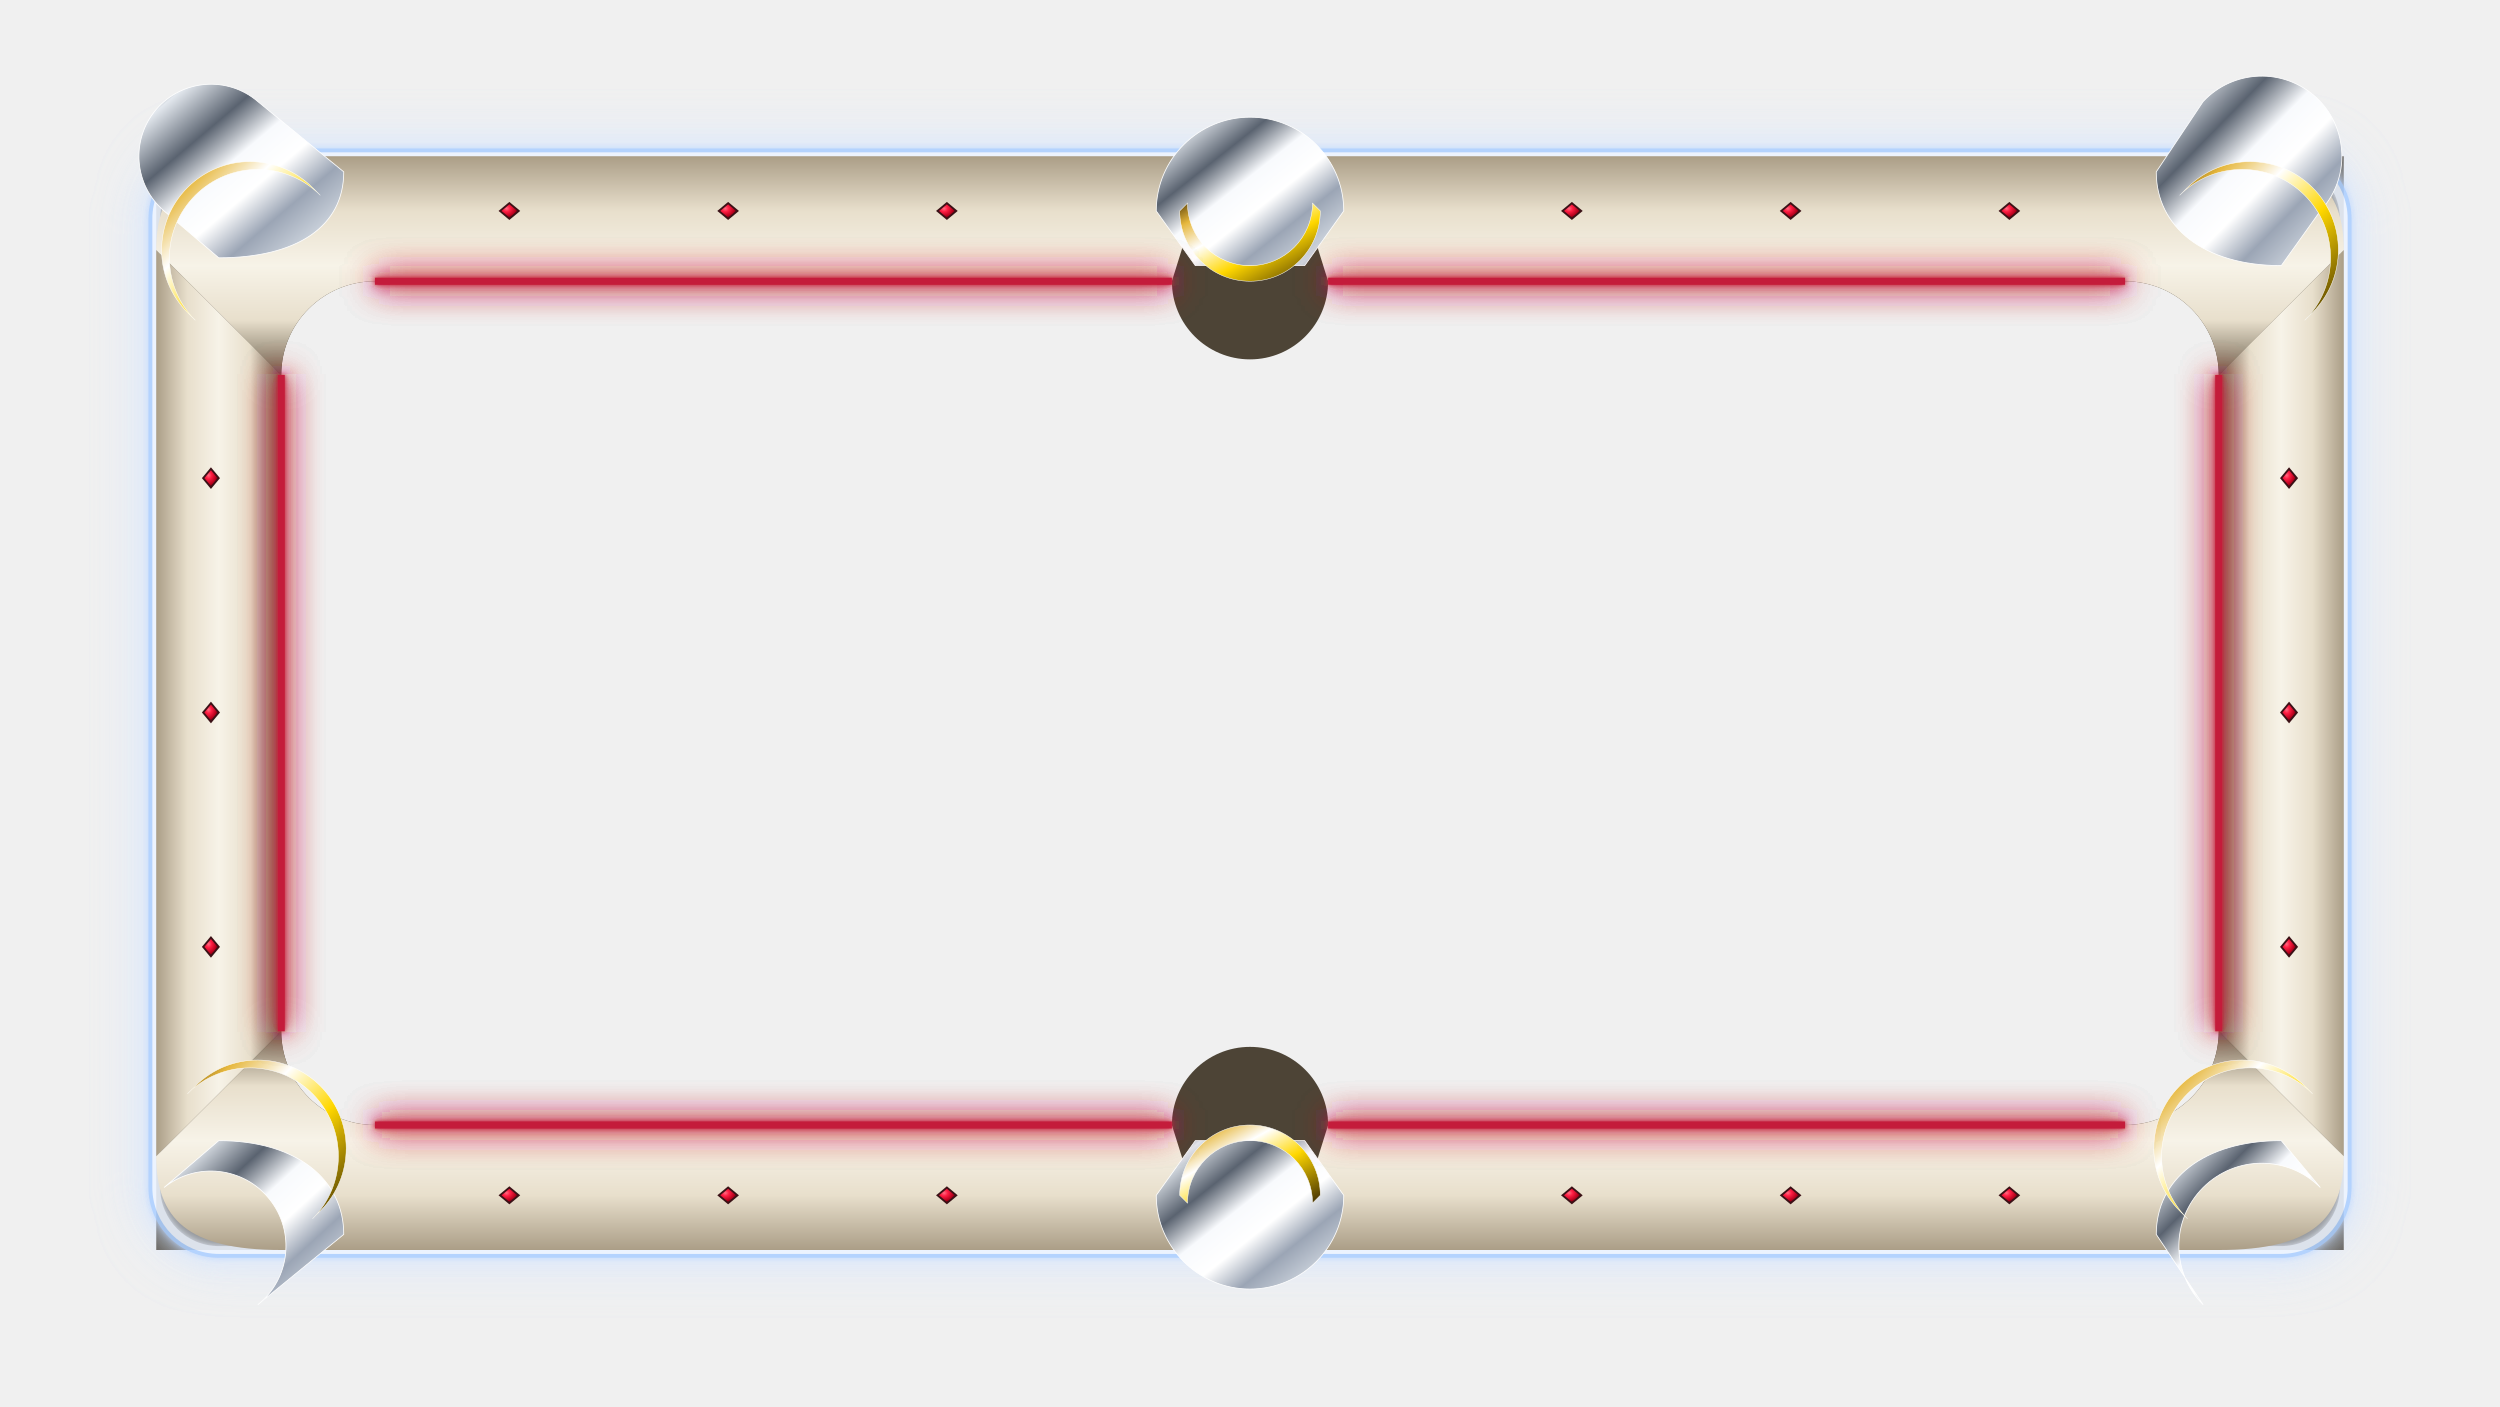
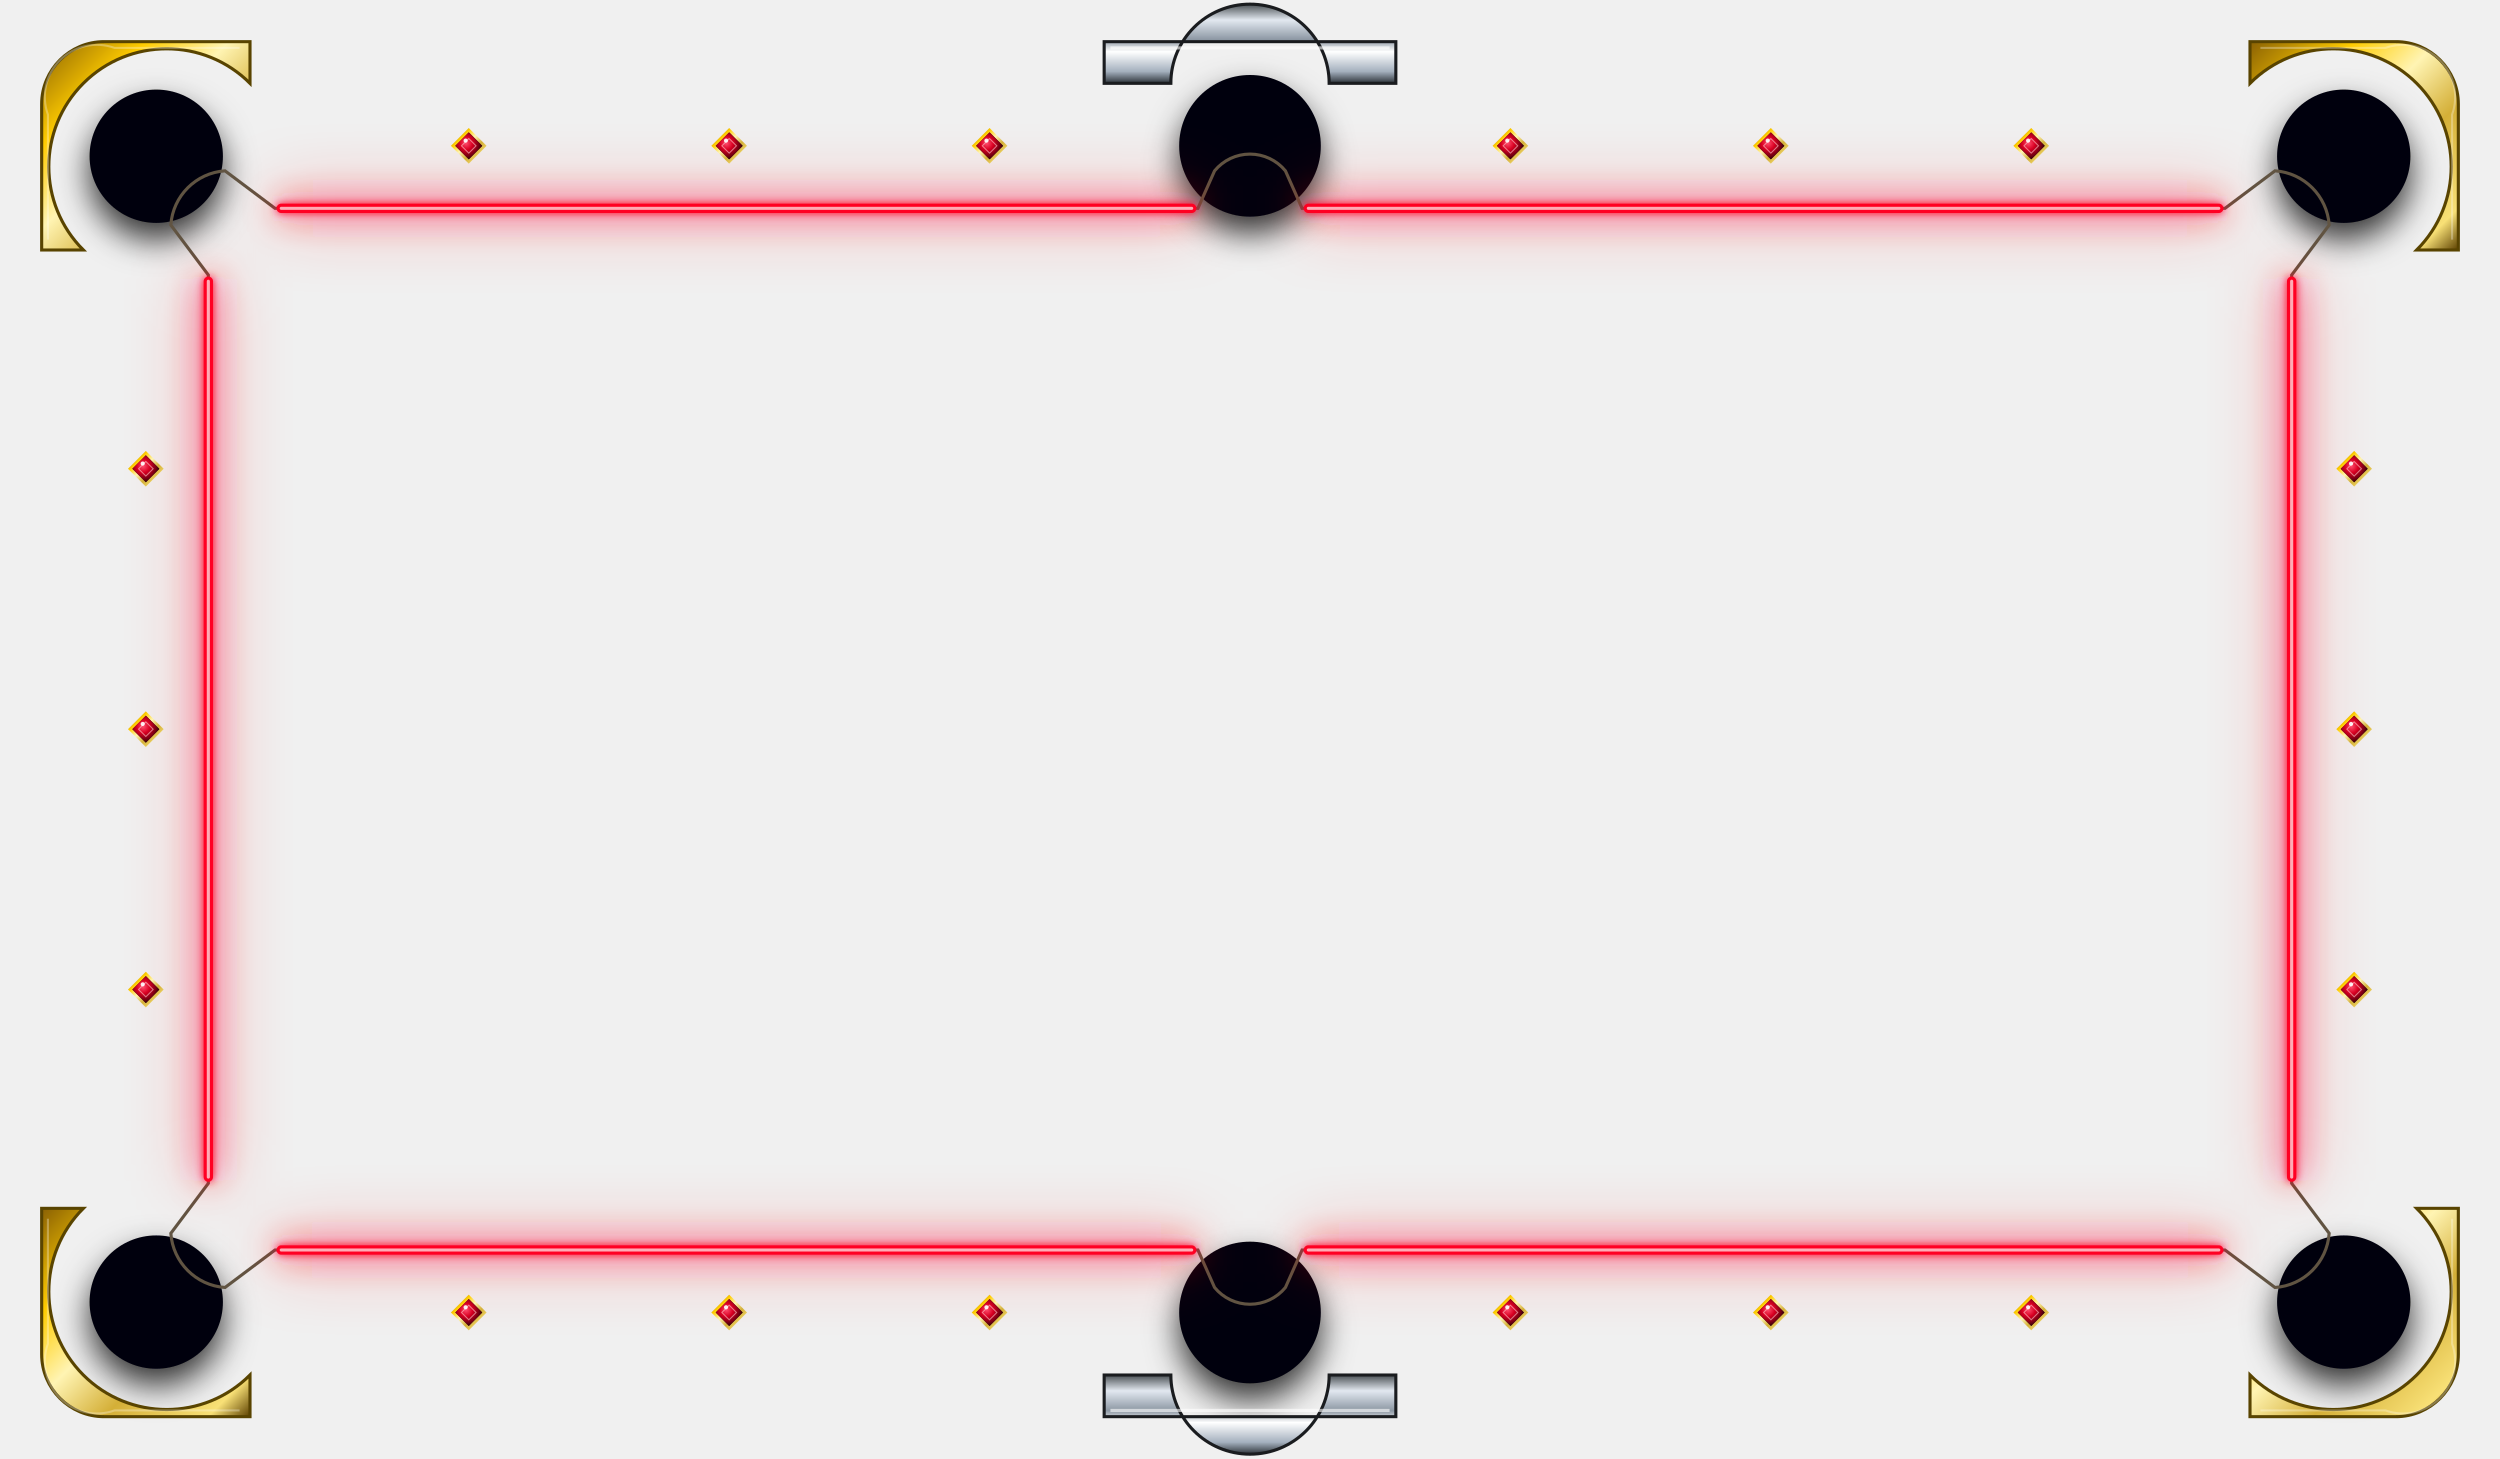
- <svg xmlns="http://www.w3.org/2000/svg" viewBox="0 0 1600 900" width="100%" height="100%">
+ <svg xmlns="http://www.w3.org/2000/svg" viewBox="0 0 1200 700" width="100%" height="100%">
  <defs>
-     <linearGradient id="white-oak-top" x1="0%" y1="0%" x2="0%" y2="100%">
-       <stop offset="0%" stop-color="#ab9e87" />
-       <stop offset="25%" stop-color="#e8dfcc" />
-       <stop offset="50%" stop-color="#f7f3e8" />
-       <stop offset="75%" stop-color="#e8dfcc" />
-       <stop offset="100%" stop-color="#6e6350" />
+     <linearGradient id="oak-top" gradientUnits="userSpaceOnUse" x1="0" y1="30" x2="0" y2="100">
+       <stop offset="0%" stop-color="#bdae97" />
+       <stop offset="15%" stop-color="#e8decc" />
+       <stop offset="50%" stop-color="#d4c5af" />
+       <stop offset="85%" stop-color="#c6b69e" />
+       <stop offset="100%" stop-color="#9e8f7a" />
    </linearGradient>
-     <linearGradient id="white-oak-bottom" x1="0%" y1="0%" x2="0%" y2="100%">
-       <stop offset="0%" stop-color="#6e6350" />
-       <stop offset="25%" stop-color="#e8dfcc" />
-       <stop offset="50%" stop-color="#f7f3e8" />
-       <stop offset="75%" stop-color="#e8dfcc" />
-       <stop offset="100%" stop-color="#ab9e87" />
+     <linearGradient id="oak-bottom" gradientUnits="userSpaceOnUse" x1="0" y1="670" x2="0" y2="600">
+       <stop offset="0%" stop-color="#bdae97" />
+       <stop offset="15%" stop-color="#e8decc" />
+       <stop offset="50%" stop-color="#d4c5af" />
+       <stop offset="85%" stop-color="#c6b69e" />
+       <stop offset="100%" stop-color="#9e8f7a" />
    </linearGradient>
-     <linearGradient id="white-oak-left" x1="0%" y1="0%" x2="100%" y2="0%">
-       <stop offset="0%" stop-color="#ab9e87" />
-       <stop offset="25%" stop-color="#e8dfcc" />
-       <stop offset="50%" stop-color="#f7f3e8" />
-       <stop offset="75%" stop-color="#e8dfcc" />
-       <stop offset="100%" stop-color="#6e6350" />
+     <linearGradient id="oak-left" gradientUnits="userSpaceOnUse" x1="30" y1="0" x2="100" y2="0">
+       <stop offset="0%" stop-color="#bdae97" />
+       <stop offset="15%" stop-color="#e8decc" />
+       <stop offset="50%" stop-color="#d4c5af" />
+       <stop offset="85%" stop-color="#c6b69e" />
+       <stop offset="100%" stop-color="#9e8f7a" />
    </linearGradient>
-     <linearGradient id="white-oak-right" x1="0%" y1="0%" x2="100%" y2="0%">
-       <stop offset="0%" stop-color="#6e6350" />
-       <stop offset="25%" stop-color="#e8dfcc" />
-       <stop offset="50%" stop-color="#f7f3e8" />
-       <stop offset="75%" stop-color="#e8dfcc" />
-       <stop offset="100%" stop-color="#ab9e87" />
+     <linearGradient id="oak-right" gradientUnits="userSpaceOnUse" x1="1170" y1="0" x2="1100" y2="0">
+       <stop offset="0%" stop-color="#bdae97" />
+       <stop offset="15%" stop-color="#e8decc" />
+       <stop offset="50%" stop-color="#d4c5af" />
+       <stop offset="85%" stop-color="#c6b69e" />
+       <stop offset="100%" stop-color="#9e8f7a" />
    </linearGradient>
-     <linearGradient id="polished-silver-bezel" x1="0%" y1="0%" x2="100%" y2="100%">
-       <stop offset="0%" stop-color="#737e8c" />
-       <stop offset="12%" stop-color="#cfd6df" />
-       <stop offset="28%" stop-color="#9ba5b5" />
-       <stop offset="42%" stop-color="#ffffff" />
-       <stop offset="55%" stop-color="#f8fafd" />
-       <stop offset="70%" stop-color="#5a6370" />
-       <stop offset="88%" stop-color="#e3e8ee" />
-       <stop offset="100%" stop-color="#2a3038" />
+     <linearGradient id="gold-24k" x1="0%" y1="0%" x2="100%" y2="100%">
+       <stop offset="0%" stop-color="#8a6104" />
+       <stop offset="25%" stop-color="#ffcc00" />
+       <stop offset="45%" stop-color="#fff4b3" />
+       <stop offset="65%" stop-color="#d4af37" />
+       <stop offset="90%" stop-color="#f8e076" />
+       <stop offset="100%" stop-color="#5c4000" />
    </linearGradient>
-     <linearGradient id="polished-gold-24k" x1="0%" y1="0%" x2="100%" y2="100%">
-       <stop offset="0%" stop-color="#61460b" />
-       <stop offset="15%" stop-color="#e6b73c" />
-       <stop offset="35%" stop-color="#ffffff" />
-       <stop offset="60%" stop-color="#ffd700" />
-       <stop offset="100%" stop-color="#3d2b02" />
+     <linearGradient id="silver-polished" x1="0%" y1="0%" x2="0%" y2="100%">
+       <stop offset="0%" stop-color="#4a5054" />
+       <stop offset="20%" stop-color="#e2e8f0" />
+       <stop offset="45%" stop-color="#8c97a3" />
+       <stop offset="60%" stop-color="#ffffff" />
+       <stop offset="85%" stop-color="#a4b0be" />
+       <stop offset="100%" stop-color="#2d3339" />
    </linearGradient>
-     <radialGradient id="ruby-gem" cx="35%" cy="35%" r="65%">
-       <stop offset="0%" stop-color="#ff6b81" />
-       <stop offset="30%" stop-color="#ff1e43" />
-       <stop offset="75%" stop-color="#b3001b" />
-       <stop offset="100%" stop-color="#52000a" />
+     <radialGradient id="ruby-grad" cx="40%" cy="40%" r="60%">
+       <stop offset="0%" stop-color="#ff4d6d" />
+       <stop offset="40%" stop-color="#d90022" />
+       <stop offset="80%" stop-color="#730012" />
+       <stop offset="100%" stop-color="#330008" />
    </radialGradient>
-     <filter id="red-neon-filter" x="-30%" y="-30%" width="160%" height="160%">
-       <feGaussianBlur in="SourceGraphic" stdDeviation="11" result="blur-wide" />
-       <feGaussianBlur in="SourceGraphic" stdDeviation="4" result="blur-med" />
-       <feGaussianBlur in="SourceGraphic" stdDeviation="1.5" result="blur-sharp" />
-       <feComponentTransfer in="blur-wide" result="glow-boosted">
-         <feFuncA type="linear" slope="2.6" />
-       </feComponentTransfer>
+     <filter id="neon-glow" x="-50%" y="-50%" width="200%" height="200%">
+       <feGaussianBlur in="SourceGraphic" stdDeviation="16" result="blur1" />
+       <feGaussianBlur in="SourceGraphic" stdDeviation="8" result="blur2" />
+       <feGaussianBlur in="SourceGraphic" stdDeviation="2" result="blur3" />
      <feMerge>
-         <feMergeNode in="glow-boosted" />
-         <feMergeNode in="blur-med" />
-         <feMergeNode in="blur-sharp" />
+         <feMergeNode in="blur1" />
+         <feMergeNode in="blur2" />
+         <feMergeNode in="blur3" />
        <feMergeNode in="SourceGraphic" />
      </feMerge>
    </filter>
-     <filter id="kelvin-chassis-filter" x="-50%" y="-50%" width="200%" height="200%">
-       <feGaussianBlur in="SourceGraphic" stdDeviation="16" result="blur-wide" />
-       <feGaussianBlur in="SourceGraphic" stdDeviation="7" result="blur-med" />
-       <feGaussianBlur in="SourceGraphic" stdDeviation="2" result="blur-sharp" />
-       <feComponentTransfer in="blur-wide" result="glow-boosted">
-         <feFuncA type="linear" slope="2.2" />
-       </feComponentTransfer>
-       <feMerge>
-         <feMergeNode in="glow-boosted" />
-         <feMergeNode in="blur-med" />
-         <feMergeNode in="blur-sharp" />
-         <feMergeNode in="SourceGraphic" />
-       </feMerge>
+     <filter id="inner-shadow" x="-20%" y="-20%" width="140%" height="140%">
+       <feDropShadow dx="0" dy="8" stdDeviation="8" flood-color="#000" flood-opacity="0.8" />
    </filter>
+     <g id="ruby">
+       <polygon points="0,-7.5 7.5,0 0,7.5 -7.5,0" fill="#222" stroke="url(#gold-24k)" stroke-width="1.5" />
+       <polygon points="0,-6.5 6.5,0 0,6.5 -6.5,0" fill="url(#ruby-grad)" />
+       <polygon points="0,-3.5 3.5,0 0,3.5 -3.5,0" fill="none" stroke="#ffcccc" stroke-width="0.5" opacity="0.6" />
+       <circle cx="-1.5" cy="-2.5" r="1" fill="#ffffff" opacity="0.9" />
+     </g>
+     <clipPath id="frame-cutout">
+       <path d="         M 30,30 L 1170,30 L 1170,670 L 30,670 Z         M 132,100         L 575,100 L 583,82 A 22 22 0 0 1 617,82 L 625,100         L 1068,100 L 1092,82 A 28 28 0 0 1 1118,108 L 1100,132         L 1100,568 L 1118,592 A 28 28 0 0 1 1092,618 L 1068,600         L 625,600 L 617,618 A 22 22 0 0 1 583,618 L 575,600         L 132,600 L 108,618 A 28 28 0 0 1 82,592 L 100,568         L 100,132 L 82,108 A 28 28 0 0 1 108,82 Z" clip-rule="evenodd" />
+     </clipPath>
  </defs>
-   <path fill-rule="evenodd" fill="#4d4436" d="     M 100,100 L 1500,100 L 1500,800 L 100,800 Z      M 180,240      A 60,60 0 0,1 240,180      L 750,180      A 50,50 0 0,0 850,180      L 1360,180      A 60,60 0 0,1 1420,240      L 1420,660      A 60,60 0 0,1 1360,720      L 850,720      A 50,50 0 0,0 750,720      L 240,720      A 60,60 0 0,1 180,660 Z" />
-   <g fill="none" stroke="#ebf3ff" stroke-width="5" filter="url(#kelvin-chassis-filter)" opacity="0.9">
-     <rect x="98" y="98" width="1404" height="704" rx="42" stroke="#adcfff" stroke-width="6" />
-     <rect x="100" y="100" width="1400" height="700" rx="40" />
+   <g id="pocket-caves" fill="#050508" filter="url(#inner-shadow)">
+     <circle cx="75" cy="75" r="32" />
+     <circle cx="1125" cy="75" r="32" />
+     <circle cx="75" cy="625" r="32" />
+     <circle cx="1125" cy="625" r="32" />
+     <circle cx="600" cy="70" r="34" />
+     <circle cx="600" cy="630" r="34" />
  </g>
-   <path fill="url(#white-oak-top)" d="M 180,100 L 775,100 L 750,180 L 240,180 A 60,60 0 0,0 180,240 L 100,160 C 100,120 120,100 180,100 Z" />
-   <path fill="url(#white-oak-top)" d="M 825,100 L 1420,100 C 1480,100 1500,120 1500,160 L 1420,240 A 60,60 0 0,0 1360,180 L 850,180 Z" />
-   <path fill="url(#white-oak-bottom)" d="M 100,740 L 180,660 A 60,60 0 0,0 240,720 L 750,720 L 775,800 L 180,800 C 120,800 100,780 100,740 Z" />
-   <path fill="url(#white-oak-bottom)" d="M 850,720 L 1360,720 A 60,60 0 0,0 1420,660 L 1500,740 C 1500,780 1480,800 1420,800 L 825,800 Z" />
-   <path fill="url(#white-oak-left)" d="M 100,160 L 180,240 L 180,660 L 100,740 Z" />
-   <path fill="url(#white-oak-right)" d="M 1420,240 L 1500,160 L 1500,740 L 1420,660 Z" />
-   <g fill="url(#ruby-gem)" stroke="#3b1116" stroke-width="1.2">
-     <polygon points="135,300 140,306 135,312 130,306" />
-     <polygon points="135,450 140,456 135,462 130,456" />
-     <polygon points="135,600 140,606 135,612 130,606" />
-     <polygon points="1465,300 1470,306 1465,312 1460,306" />
-     <polygon points="1465,450 1470,456 1465,462 1460,456" />
-     <polygon points="1465,600 1470,606 1465,612 1460,606" />
-     <polygon points="320,135 326,140 332,135 326,130" />
-     <polygon points="460,135 466,140 472,135 466,130" />
-     <polygon points="600,135 606,140 612,135 606,130" />
-     <polygon points="1000,135 1006,140 1012,135 1006,130" />
-     <polygon points="1140,135 1146,140 1152,135 1146,130" />
-     <polygon points="1280,135 1286,140 1292,135 1286,130" />
-     <polygon points="320,765 326,770 332,765 326,760" />
-     <polygon points="460,765 466,770 472,765 466,760" />
-     <polygon points="600,765 606,770 612,765 606,760" />
-     <polygon points="1000,765 1006,770 1012,765 1006,760" />
-     <polygon points="1140,765 1146,770 1152,765 1146,760" />
-     <polygon points="1280,765 1286,770 1292,765 1286,760" />
+   <g clip-path="url(#frame-cutout)">
+     <polygon points="0,0 1200,0 600,350 Z" fill="url(#oak-top)" />
+     <polygon points="0,700 1200,700 600,350 Z" fill="url(#oak-bottom)" />
+     <polygon points="0,0 0,700 600,350 Z" fill="url(#oak-left)" />
+     <polygon points="1200,0 1200,700 600,350 Z" fill="url(#oak-right)" />
  </g>
-   <g fill="url(#polished-silver-bezel)" stroke="#ffffff" stroke-width="0.5">
-     <path d="M 100,160               C 100,125 130,105 180,105               L 215,135               A 45,45 0 0 1 155,205               Z" transform="rotate(180,160,135)" />
-     <path d="M 1420,100               C 1470,100 1500,125 1500,160               L 1470,205               A 45,45 0 0 1 1395,135               Z" transform="rotate(180,1440,135)" />
-     <path d="M 100,740               C 100,775 130,800 180,800               L 215,770               A 45,45 0 0 1 155,695               Z" transform="rotate(180,160,765)" />
-     <path d="M 1420,800               C 1470,800 1500,775 1500,740               L 1470,695               A 45,45 0 0 1 1395,770               Z" transform="rotate(180,1440,765)" />
-     <path d="M 765,100               L 835,100               L 860,135               A 40,40 0 0 1 740,135               Z" transform="rotate(180,800,135)" />
-     <path d="M 765,800               L 835,800               L 860,765               A 40,40 0 0 0 740,765               Z" transform="rotate(180,800,765)" />
+   <path d="M 132,100 L 575,100 L 583,82 A 22 22 0 0 1 617,82 L 625,100            L 1068,100 L 1092,82 A 28 28 0 0 1 1118,108 L 1100,132            L 1100,568 L 1118,592 A 28 28 0 0 1 1092,618 L 1068,600            L 625,600 L 617,618 A 22 22 0 0 1 583,618 L 575,600            L 132,600 L 108,618 A 28 28 0 0 1 82,592 L 100,568            L 100,132 L 82,108 A 28 28 0 0 1 108,82 Z" fill="none" stroke="#605442" stroke-width="1.5" />
+   <g id="neon-glow-layer">
+     <g stroke="#ff0022" stroke-width="4.5" stroke-linecap="round" filter="url(#neon-glow)">
+       <path d="M 135,100 L 572,100" />
+       <path d="M 628,100 L 1065,100" />
+       <path d="M 135,600 L 572,600" />
+       <path d="M 628,600 L 1065,600" />
+       <path d="M 100,135 L 100,565" />
+       <path d="M 1100,135 L 1100,565" />
+     </g>
+     <g stroke="#ffb3bc" stroke-width="1.5" stroke-linecap="round" opacity="0.95">
+       <path d="M 135,100 L 572,100" />
+       <path d="M 628,100 L 1065,100" />
+       <path d="M 135,600 L 572,600" />
+       <path d="M 628,600 L 1065,600" />
+       <path d="M 100,135 L 100,565" />
+       <path d="M 1100,135 L 1100,565" />
+     </g>
  </g>
-   <g fill="url(#polished-gold-24k)" stroke="#ffffff" stroke-width="0.3">
-     <path d="M 125,205 A 50,50 0 0,1 205,125 L 200,120 A 45,45 0 0,0 120,200 Z" />
-     <path d="M 1395,125 A 50,50 0 0,1 1475,205 L 1480,200 A 45,45 0 0,0 1400,120 Z" />
-     <path d="M 125,695 A 50,50 0 0,1 205,775 L 200,780 A 45,45 0 0,0 120,700 Z" />
-     <path d="M 1395,775 A 50,50 0 0,1 1475,695 L 1480,700 A 45,45 0 0,0 1400,780 Z" />
-     <path d="M 755,135 A 45,45 0 0,0 845,135 L 840,130 A 40,40 0 0,1 760,130 Z" />
-     <path d="M 755,765 A 45,45 0 0,1 845,765 L 840,770 A 40,40 0 0,0 760,770 Z" />
+   <g id="ruby-inlays">
+     <use href="#ruby" x="225" y="70" />
+     <use href="#ruby" x="350" y="70" />
+     <use href="#ruby" x="475" y="70" />
+     <use href="#ruby" x="725" y="70" />
+     <use href="#ruby" x="850" y="70" />
+     <use href="#ruby" x="975" y="70" />
+     <use href="#ruby" x="225" y="630" />
+     <use href="#ruby" x="350" y="630" />
+     <use href="#ruby" x="475" y="630" />
+     <use href="#ruby" x="725" y="630" />
+     <use href="#ruby" x="850" y="630" />
+     <use href="#ruby" x="975" y="630" />
+     <use href="#ruby" x="70" y="225" />
+     <use href="#ruby" x="70" y="350" />
+     <use href="#ruby" x="70" y="475" />
+     <use href="#ruby" x="1130" y="225" />
+     <use href="#ruby" x="1130" y="350" />
+     <use href="#ruby" x="1130" y="475" />
  </g>
-   <g fill="none" stroke="#C41E3A" stroke-width="4.5" filter="url(#red-neon-filter)">
-     <path d="M 240,180 L 750,180" />
-     <path d="M 850,180 L 1360,180" />
-     <path d="M 1420,240 L 1420,660" />
-     <path d="M 1360,720 L 850,720" />
-     <path d="M 750,720 L 240,720" />
-     <path d="M 180,660 L 180,240" />
+   <g id="gold-corners" fill="url(#gold-24k)" stroke="#594400" stroke-width="1.5">
+     <path d="M 20,120 L 20,50 A 30 30 0 0 1 50,20 L 120,20 L 120,40 A 50 50 0 0 0 40,120 Z" />
+     <path d="M 23,115 L 23,55 A 25 25 0 0 1 55,23 L 115,23" fill="none" stroke="#ffffff" stroke-width="1" opacity="0.3" />
+     <path d="M 1180,120 L 1180,50 A 30 30 0 0 0 1150,20 L 1080,20 L 1080,40 A 50 50 0 0 1 1160,120 Z" />
+     <path d="M 1177,115 L 1177,55 A 25 25 0 0 0 1145,23 L 1085,23" fill="none" stroke="#ffffff" stroke-width="1" opacity="0.3" />
+     <path d="M 20,580 L 20,650 A 30 30 0 0 0 50,680 L 120,680 L 120,660 A 50 50 0 0 1 40,580 Z" />
+     <path d="M 23,585 L 23,645 A 25 25 0 0 0 55,677 L 115,677" fill="none" stroke="#ffffff" stroke-width="1" opacity="0.3" />
+     <path d="M 1180,580 L 1180,650 A 30 30 0 0 1 1150,680 L 1080,680 L 1080,660 A 50 50 0 0 0 1160,580 Z" />
+     <path d="M 1177,585 L 1177,645 A 25 25 0 0 1 1145,677 L 1085,677" fill="none" stroke="#ffffff" stroke-width="1" opacity="0.3" />
+   </g>
+   <g id="silver-sides" fill="url(#silver-polished)" stroke="#1a1c1f" stroke-width="1.5">
+     <path d="M 530,20 L 670,20 L 670,40 L 638,40 A 38 38 0 0 0 562,40 L 530,40 Z" />
+     <path d="M 533,23 L 667,23" fill="none" stroke="#ffffff" stroke-width="1.5" opacity="0.6" />
+     <path d="M 530,680 L 670,680 L 670,660 L 638,660 A 38 38 0 0 1 562,660 L 530,660 Z" />
+     <path d="M 533,677 L 667,677" fill="none" stroke="#ffffff" stroke-width="1.5" opacity="0.6" />
  </g>
</svg>
